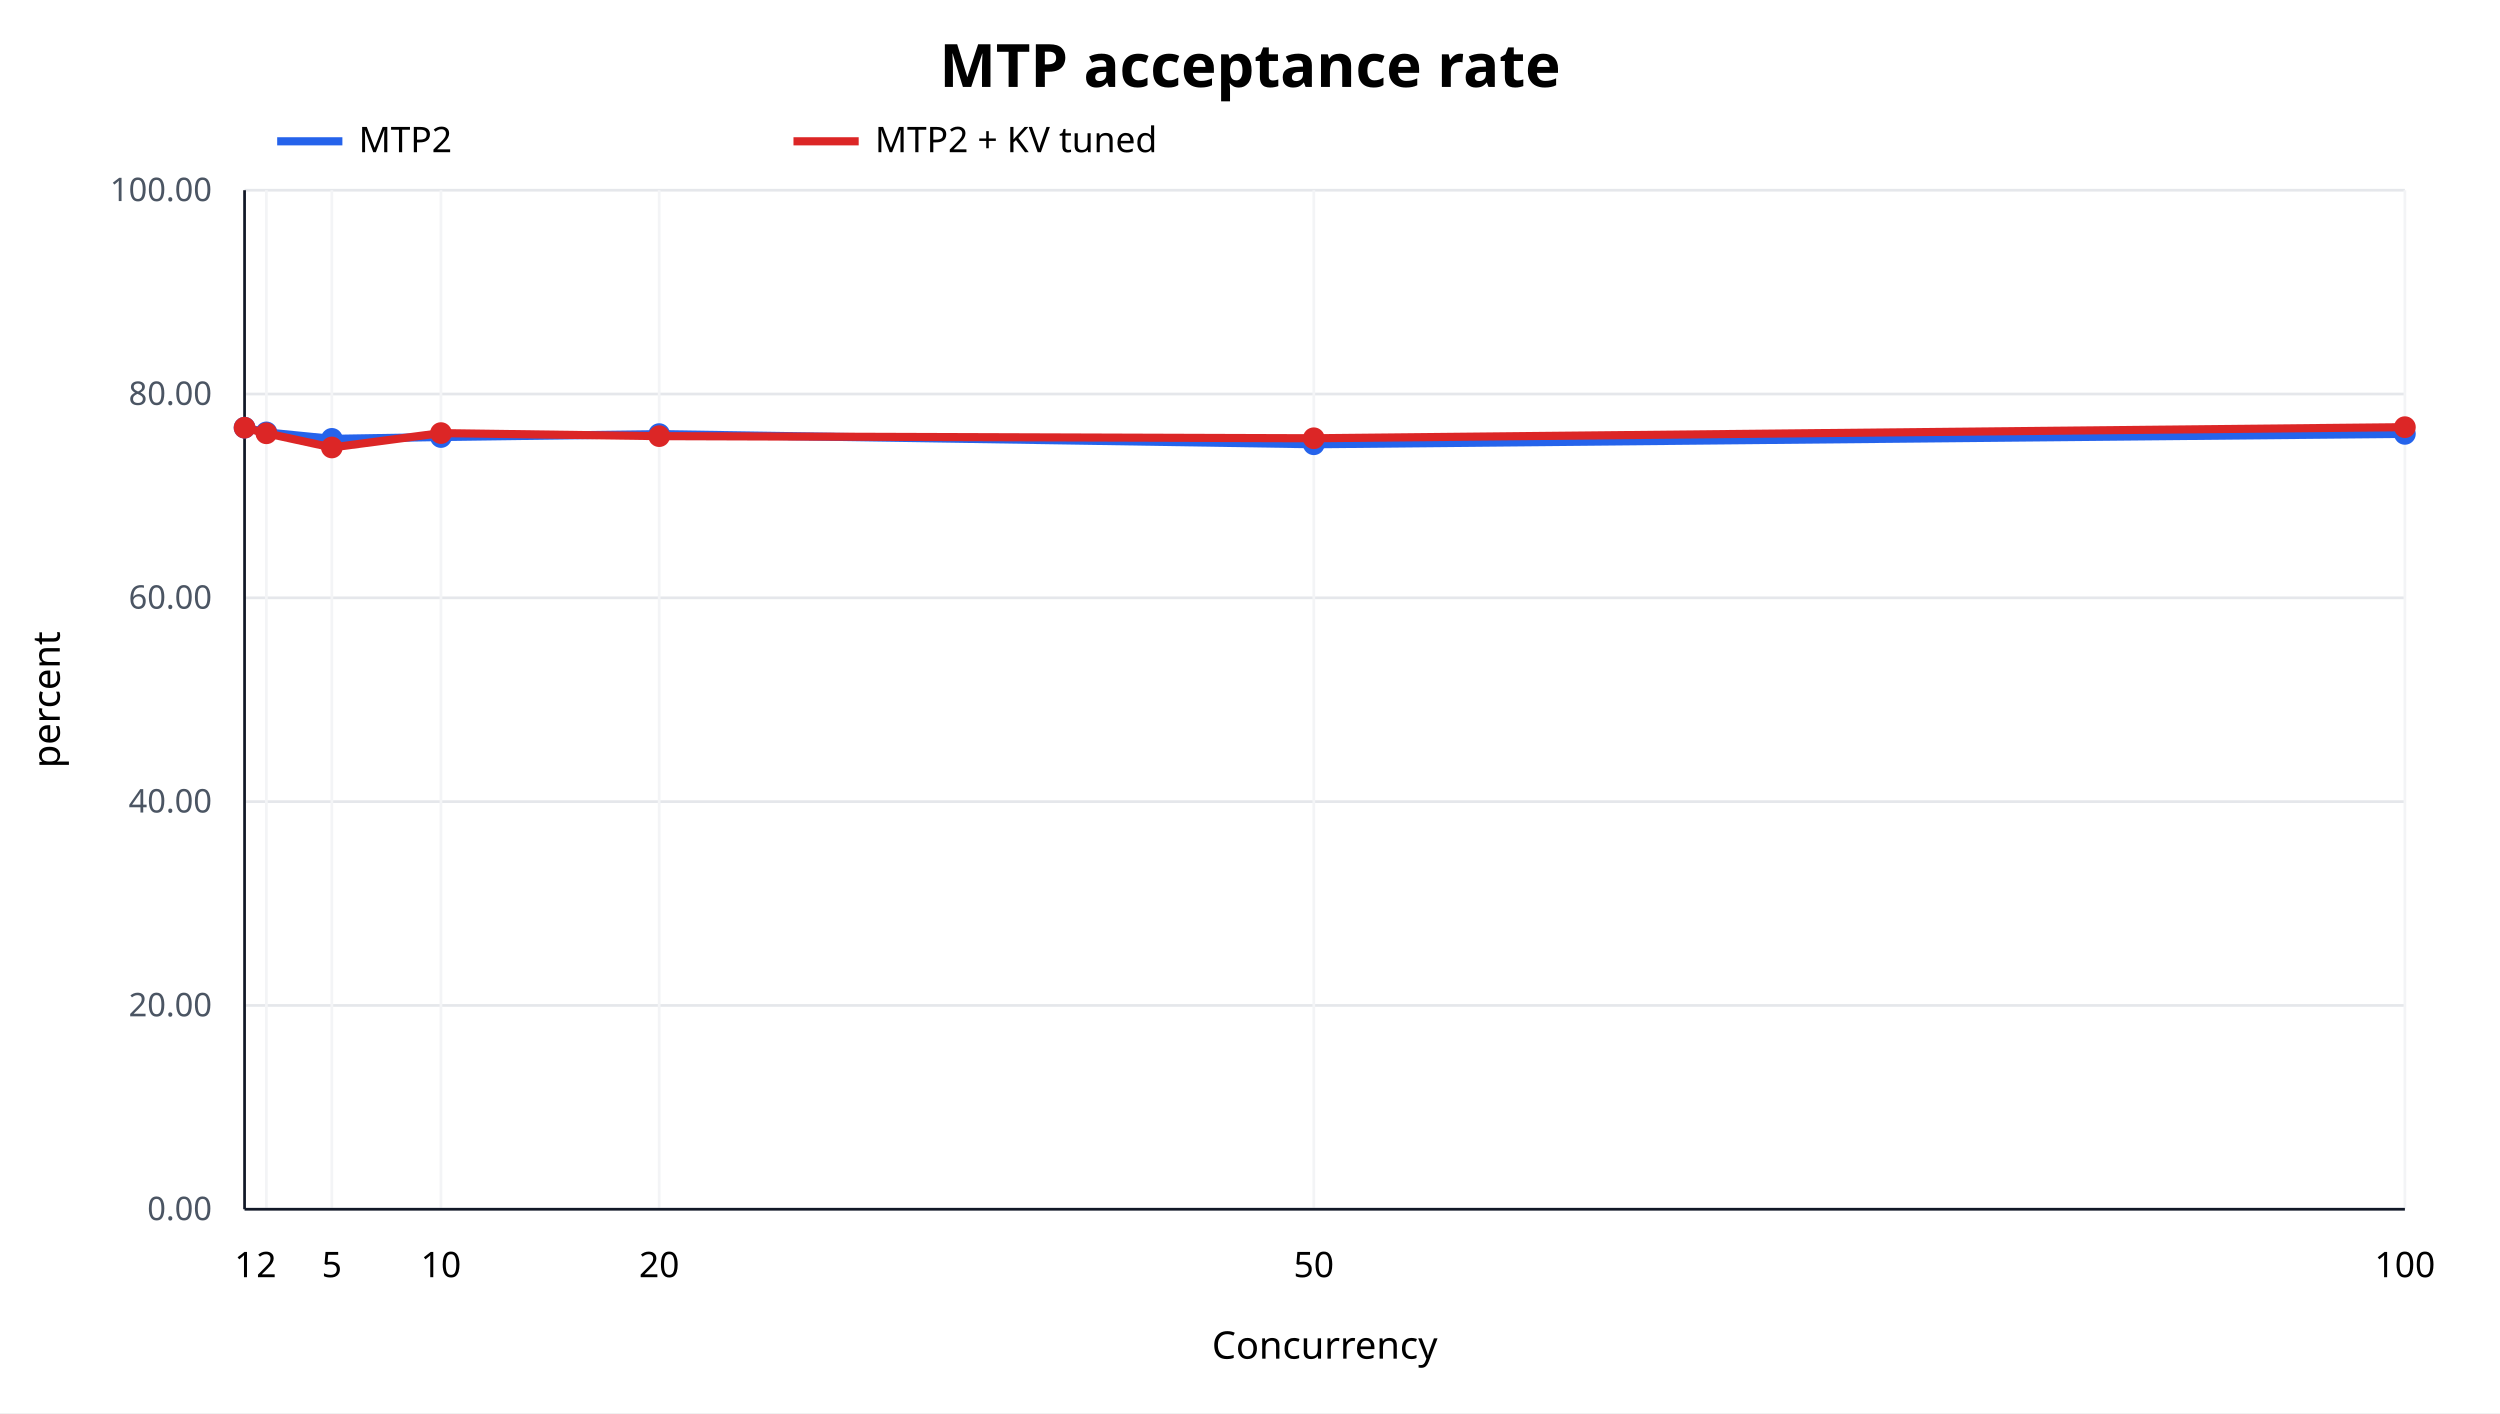
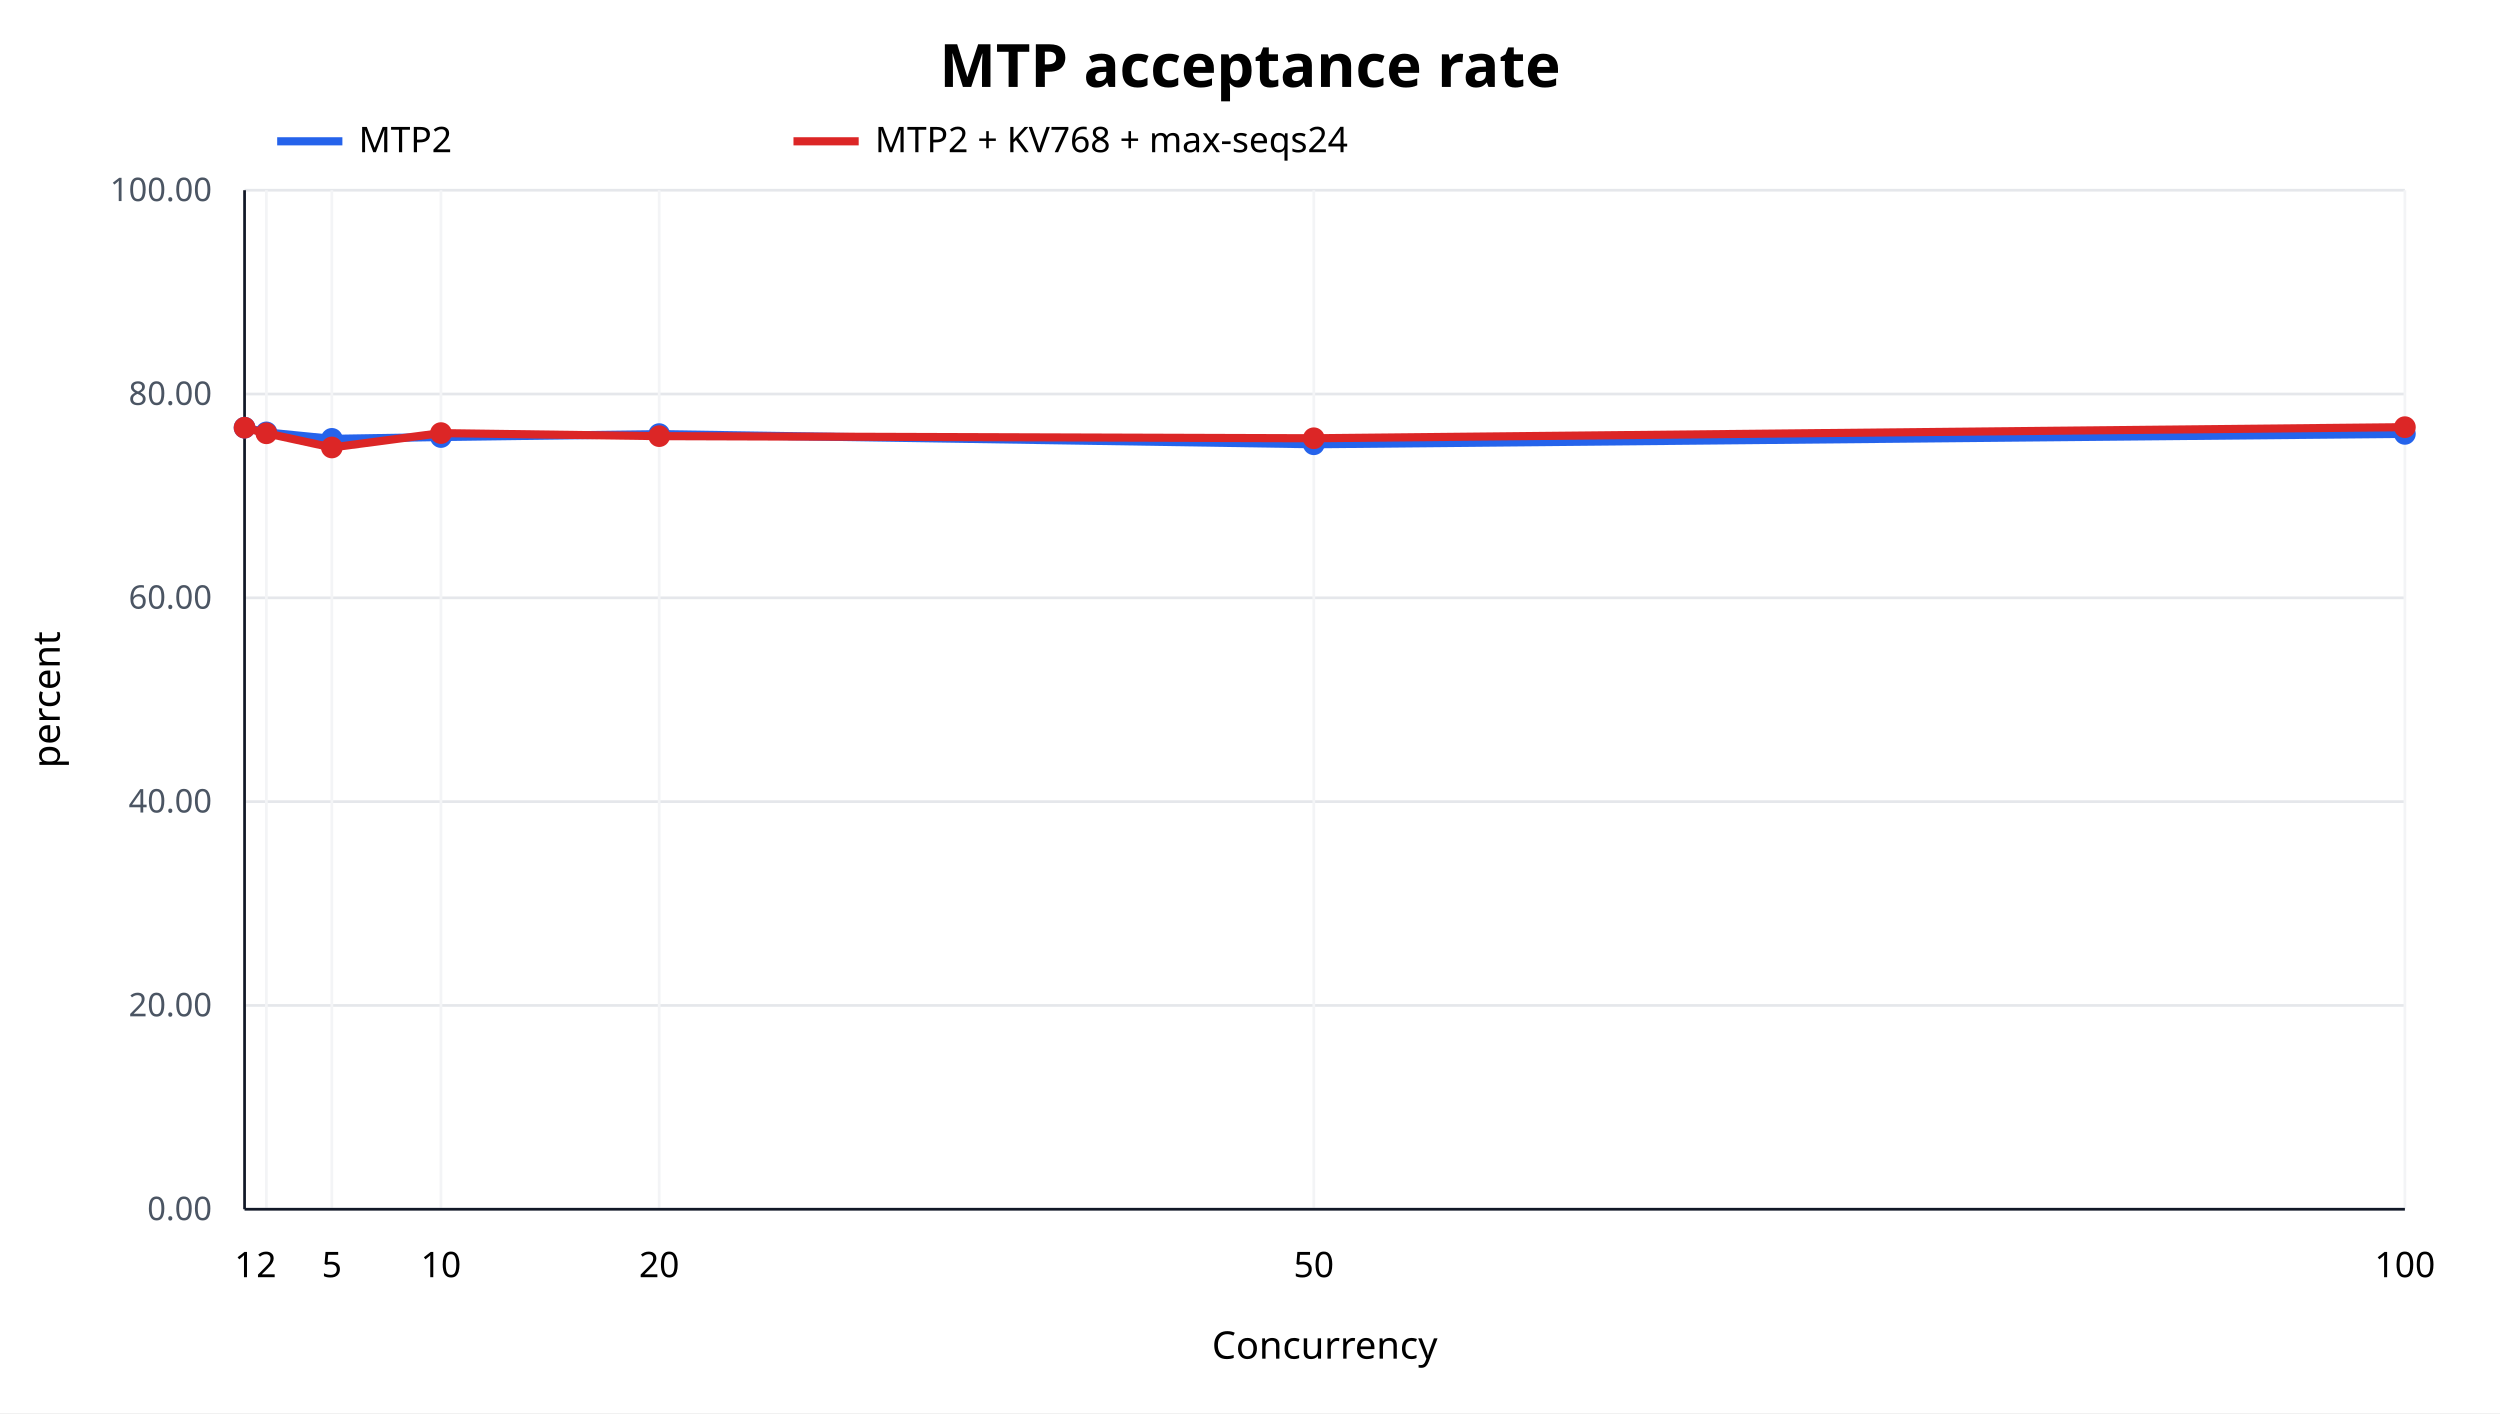
<svg xmlns="http://www.w3.org/2000/svg" width="920" height="520" viewBox="0 0 920 520">
  <rect width="100%" height="100%" fill="white" />
  <text x="460.0" y="32" text-anchor="middle" font-size="22" font-family="sans-serif" font-weight="600">MTP acceptance rate</text>
  <line x1="90" y1="445.00" x2="885" y2="445.00" stroke="#e5e7eb" />
  <text x="78" y="449.00" text-anchor="end" font-size="12" font-family="sans-serif" fill="#4b5563">0.00</text>
  <line x1="90" y1="370.00" x2="885" y2="370.00" stroke="#e5e7eb" />
  <text x="78" y="374.00" text-anchor="end" font-size="12" font-family="sans-serif" fill="#4b5563">20.00</text>
  <line x1="90" y1="295.00" x2="885" y2="295.00" stroke="#e5e7eb" />
  <text x="78" y="299.00" text-anchor="end" font-size="12" font-family="sans-serif" fill="#4b5563">40.00</text>
  <line x1="90" y1="220.00" x2="885" y2="220.00" stroke="#e5e7eb" />
  <text x="78" y="224.00" text-anchor="end" font-size="12" font-family="sans-serif" fill="#4b5563">60.00</text>
  <line x1="90" y1="145.00" x2="885" y2="145.00" stroke="#e5e7eb" />
  <text x="78" y="149.00" text-anchor="end" font-size="12" font-family="sans-serif" fill="#4b5563">80.00</text>
  <line x1="90" y1="70.00" x2="885" y2="70.00" stroke="#e5e7eb" />
  <text x="78" y="74.00" text-anchor="end" font-size="12" font-family="sans-serif" fill="#4b5563">100.00</text>
  <line x1="90.00" y1="70" x2="90.00" y2="445" stroke="#f3f4f6" />
  <text x="90.00" y="470" text-anchor="middle" font-size="13" font-family="sans-serif">1</text>
  <line x1="98.03" y1="70" x2="98.03" y2="445" stroke="#f3f4f6" />
  <text x="98.03" y="470" text-anchor="middle" font-size="13" font-family="sans-serif">2</text>
  <line x1="122.12" y1="70" x2="122.12" y2="445" stroke="#f3f4f6" />
  <text x="122.12" y="470" text-anchor="middle" font-size="13" font-family="sans-serif">5</text>
  <line x1="162.27" y1="70" x2="162.27" y2="445" stroke="#f3f4f6" />
  <text x="162.27" y="470" text-anchor="middle" font-size="13" font-family="sans-serif">10</text>
  <line x1="242.58" y1="70" x2="242.58" y2="445" stroke="#f3f4f6" />
  <text x="242.58" y="470" text-anchor="middle" font-size="13" font-family="sans-serif">20</text>
  <line x1="483.48" y1="70" x2="483.48" y2="445" stroke="#f3f4f6" />
  <text x="483.48" y="470" text-anchor="middle" font-size="13" font-family="sans-serif">50</text>
  <line x1="885.00" y1="70" x2="885.00" y2="445" stroke="#f3f4f6" />
  <text x="885.00" y="470" text-anchor="middle" font-size="13" font-family="sans-serif">100</text>
  <line x1="90" y1="70" x2="90" y2="445" stroke="#111827" />
  <line x1="90" y1="445" x2="885" y2="445" stroke="#111827" />
  <text x="487.5" y="500" text-anchor="middle" font-size="14" font-family="sans-serif">Concurrency</text>
  <text transform="translate(22 257.5) rotate(-90)" text-anchor="middle" font-size="14" font-family="sans-serif">percent</text>
  <polyline points="90.00,157.39 98.03,159.12 122.12,161.50 162.27,160.83 242.58,159.75 483.48,163.49 885.00,159.67" fill="none" stroke="#2563eb" stroke-width="3" />
  <circle cx="90.00" cy="157.39" r="4" fill="#2563eb" />
  <circle cx="98.03" cy="159.12" r="4" fill="#2563eb" />
  <circle cx="122.12" cy="161.50" r="4" fill="#2563eb" />
  <circle cx="162.27" cy="160.83" r="4" fill="#2563eb" />
  <circle cx="242.58" cy="159.75" r="4" fill="#2563eb" />
  <circle cx="483.48" cy="163.49" r="4" fill="#2563eb" />
  <circle cx="885.00" cy="159.67" r="4" fill="#2563eb" />
  <line x1="102" y1="52" x2="126" y2="52" stroke="#2563eb" stroke-width="3" />
  <text x="132" y="56" font-size="13" font-family="sans-serif">MTP2</text>
  <polyline points="90.00,157.39 98.03,159.45 122.12,164.67 162.27,159.38 242.58,160.50 483.48,161.28 885.00,157.20" fill="none" stroke="#dc2626" stroke-width="3" />
  <circle cx="90.00" cy="157.39" r="4" fill="#dc2626" />
  <circle cx="98.03" cy="159.45" r="4" fill="#dc2626" />
  <circle cx="122.12" cy="164.67" r="4" fill="#dc2626" />
  <circle cx="162.27" cy="159.38" r="4" fill="#dc2626" />
  <circle cx="242.58" cy="160.50" r="4" fill="#dc2626" />
  <circle cx="483.48" cy="161.28" r="4" fill="#dc2626" />
  <circle cx="885.00" cy="157.20" r="4" fill="#dc2626" />
  <line x1="292" y1="52" x2="316" y2="52" stroke="#dc2626" stroke-width="3" />
-   <text x="322" y="56" font-size="13" font-family="sans-serif">MTP2 + KV tuned</text>
+   <text x="322" y="56" font-size="13" font-family="sans-serif">MTP2 + KV768 + max-seqs24</text>
</svg>
